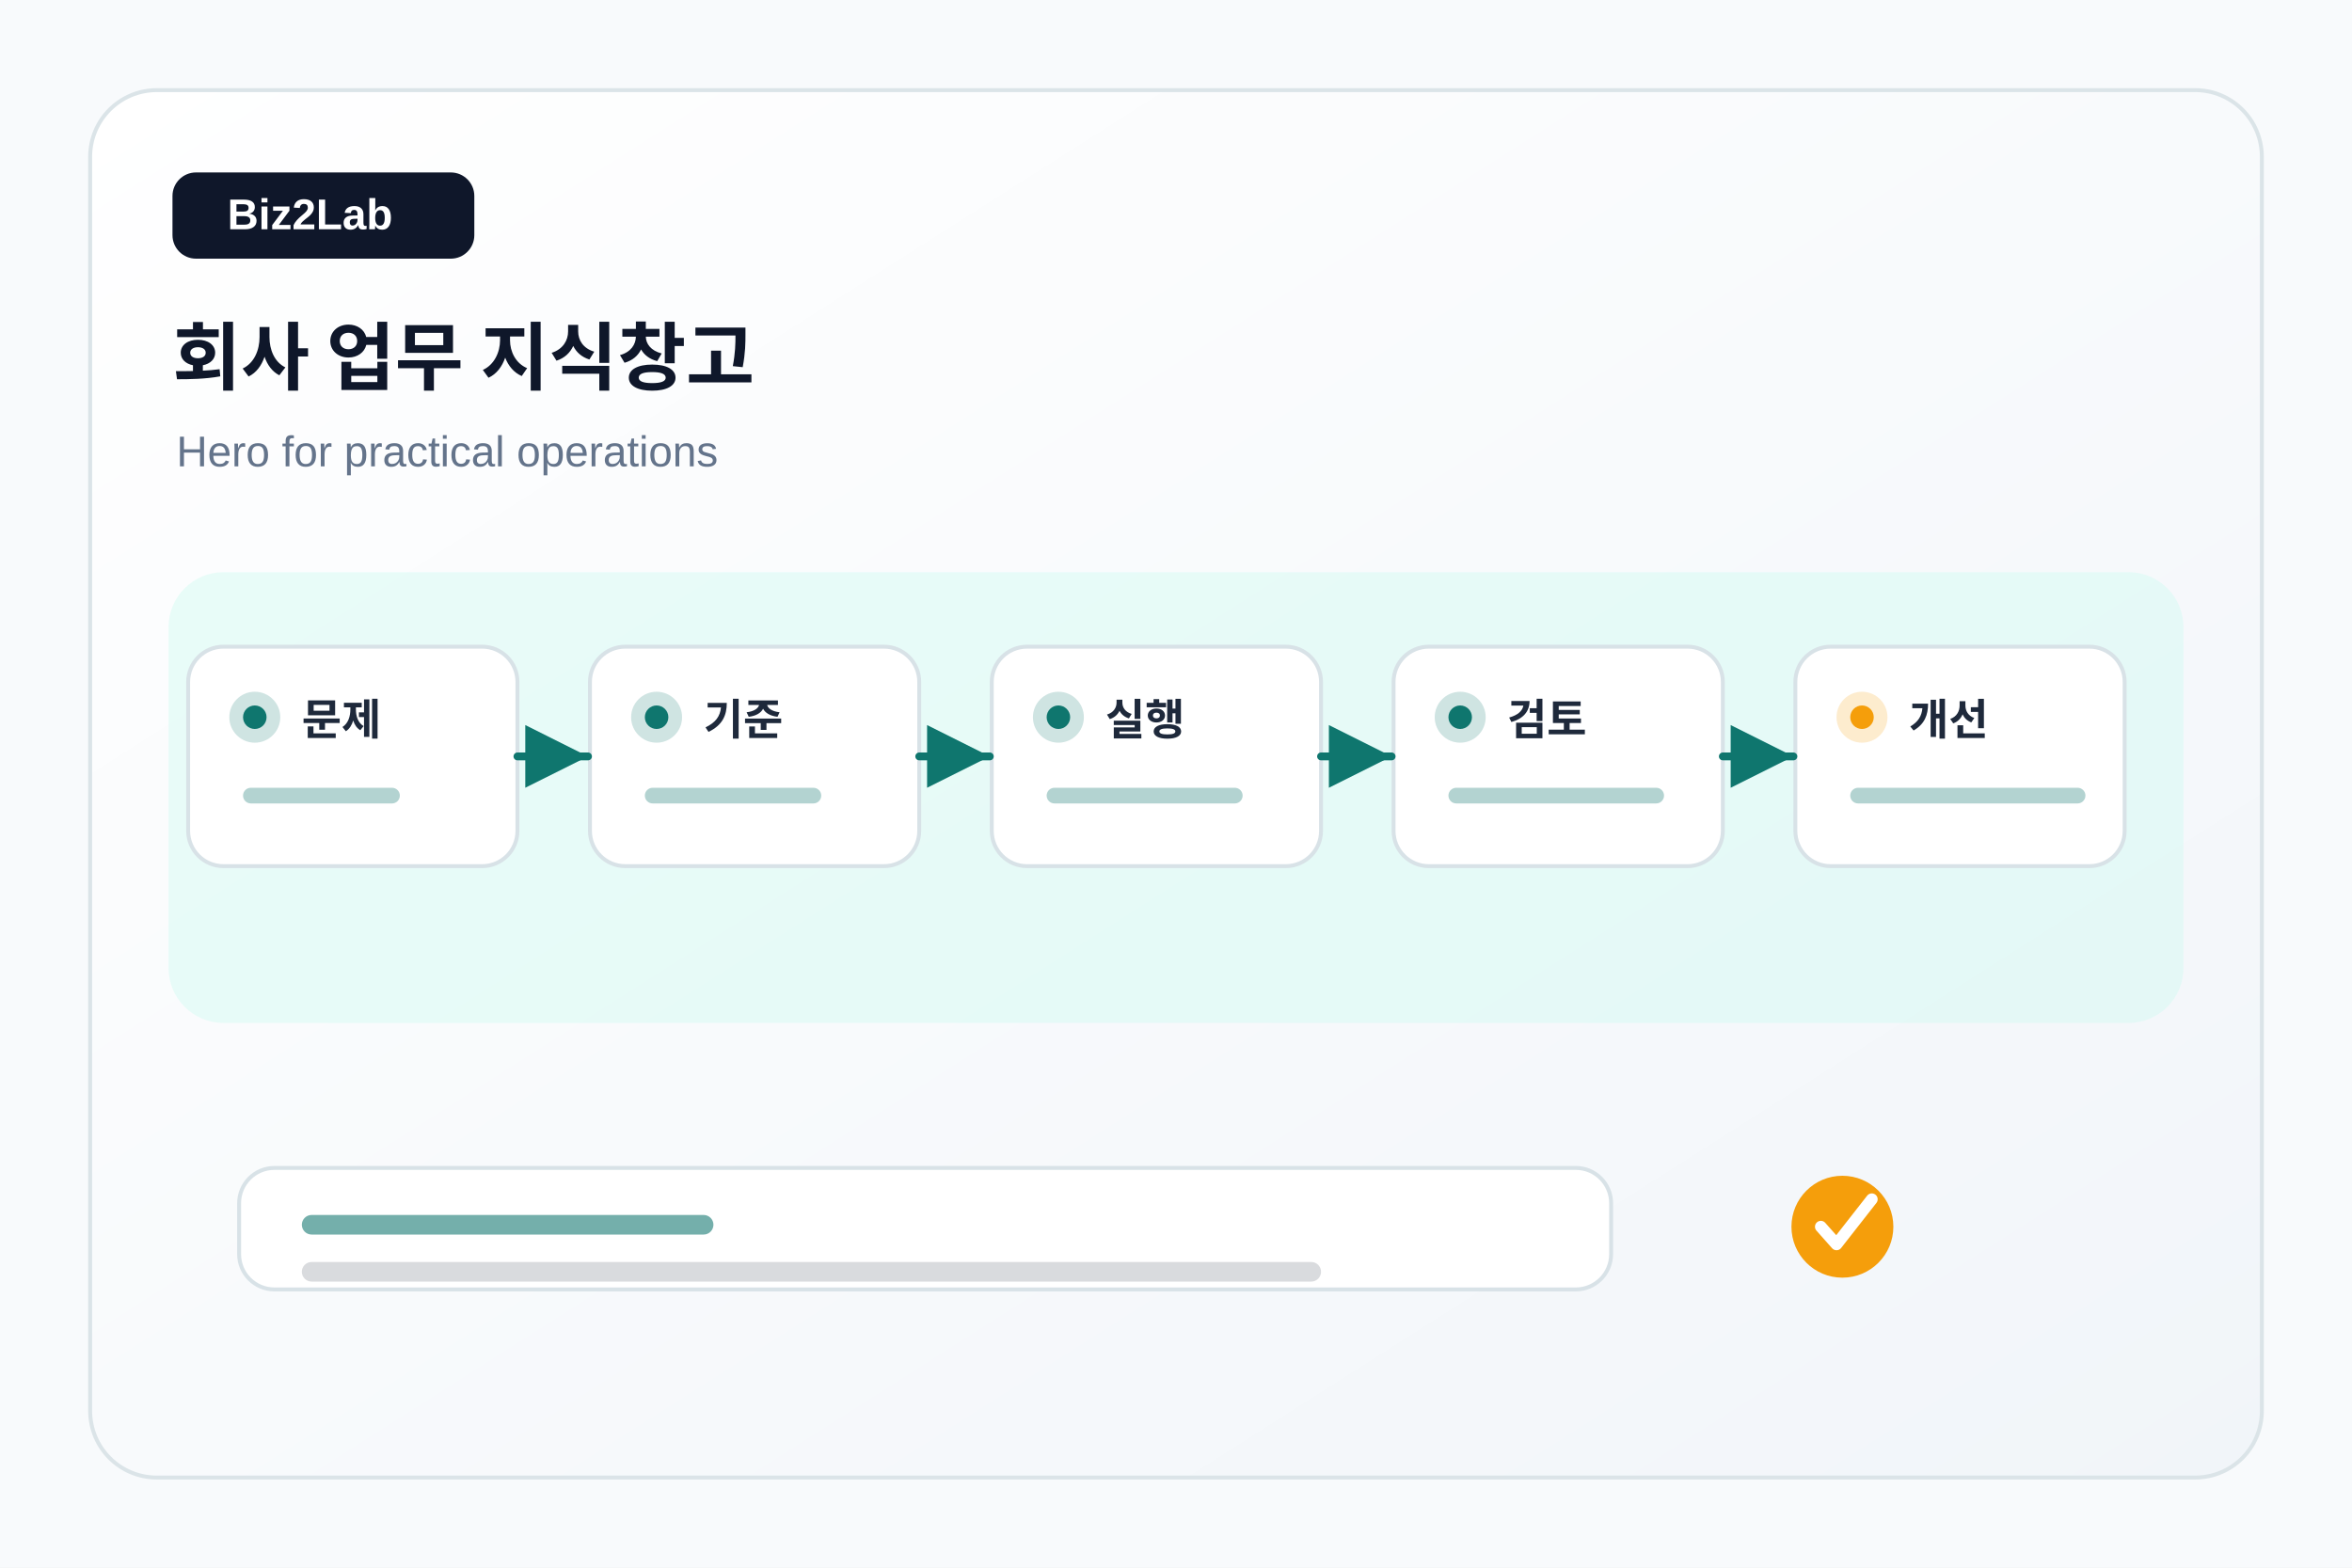
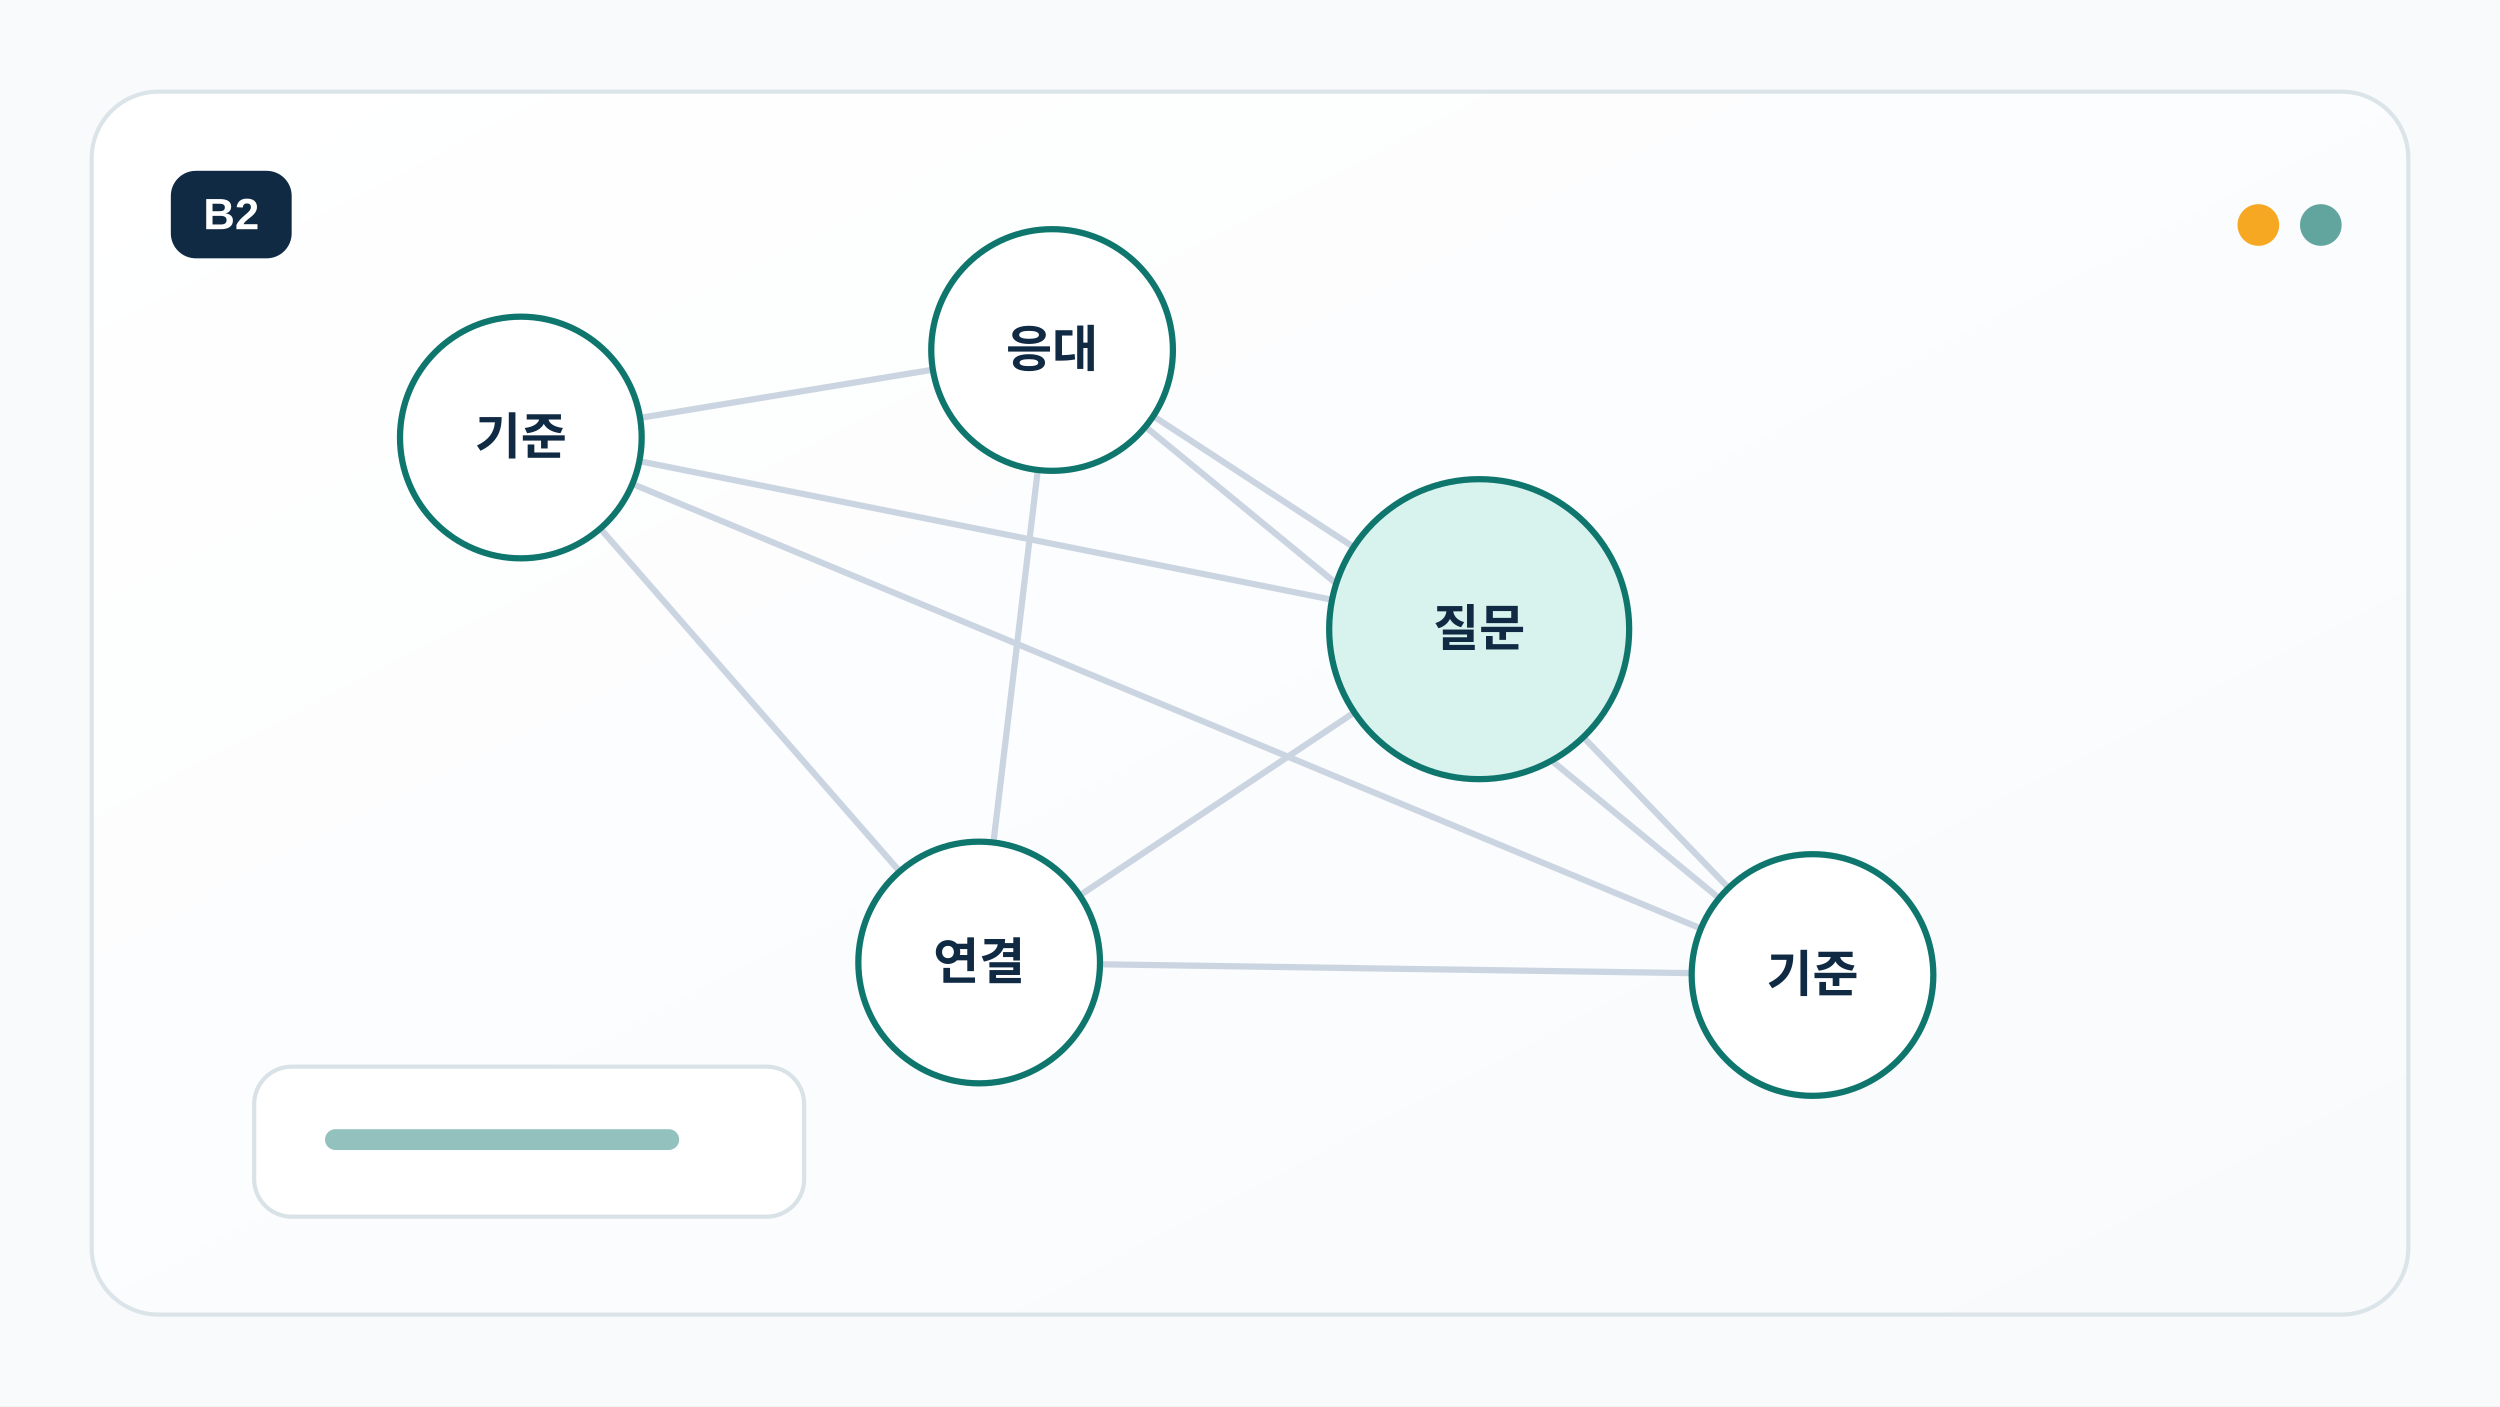
- <svg xmlns="http://www.w3.org/2000/svg" width="1200" height="800" viewBox="0 0 1200 800" role="img">
+ <svg xmlns="http://www.w3.org/2000/svg" width="1200" height="675" viewBox="0 0 1200 675" role="img">
  <defs>
    <marker id="arrow" markerWidth="12" markerHeight="12" refX="10" refY="6" orient="auto" markerUnits="strokeWidth">
      <path d="M2,2 L10,6 L2,10 Z" fill="#0f766e" />
    </marker>
-     <linearGradient id="bg" x1="0" x2="1" y1="0" y2="1">
+     <linearGradient id="panel" x1="0" x2="1" y1="0" y2="1">
      <stop offset="0" stop-color="#ffffff" />
-       <stop offset="1" stop-color="#f1f5f9" />
+       <stop offset="1" stop-color="#f8fafc" />
    </linearGradient>
  </defs>
-   <rect width="1200" height="800" fill="#f8fafc" />
-   <rect x="46" y="46" width="1108" height="708" rx="34" fill="url(#bg)" stroke="#dbe4e8" stroke-width="2" />
-   <rect x="88" y="88" width="154" height="44" rx="12" fill="#0f172a" />
-   <text x="116" y="117" fill="#ffffff" font-family="Arial, sans-serif" font-size="22" font-weight="800">Biz2Lab</text>
-   <text x="88" y="196" fill="#0f172a" font-family="Arial, 'Malgun Gothic', sans-serif" font-size="38" font-weight="800">회사 업무 지식창고</text>
-   <text x="90" y="238" fill="#64748b" font-family="Arial, sans-serif" font-size="22">Hero for practical operations</text>
-   <rect x="86" y="292" width="1028" height="230" rx="28" fill="#ccfbf1" opacity="0.42" />
-   <g>
-     <rect x="96" y="330" width="168" height="112" rx="18" fill="#ffffff" stroke="#d8e2e7" stroke-width="2" />
-     <circle cx="130" cy="366" r="13" fill="#0f766e" opacity="0.2" />
-     <circle cx="130" cy="366" r="6" fill="#0f766e" />
-     <text x="154" y="375" fill="#1e293b" font-family="Arial, 'Malgun Gothic', sans-serif" font-size="22" font-weight="700">문제</text>
-     <rect x="124" y="402" width="80" height="8" rx="4" fill="#0f766e" opacity="0.32" />
+   <rect width="1200" height="675" fill="#f8fafc" />
+   <rect x="44" y="44" width="1112" height="587" rx="32" fill="url(#panel)" stroke="#dbe4e8" stroke-width="2" />
+   <rect x="82" y="82" width="58" height="42" rx="12" fill="#102a43" />
+   <text x="111" y="110" text-anchor="middle" fill="#ffffff" font-family="Arial, 'Malgun Gothic', sans-serif" font-size="21" font-weight="700">B2</text>
+   <g opacity="0.9">
+     <circle cx="1084" cy="108" r="10" fill="#f59e0b" />
+     <circle cx="1114" cy="108" r="10" fill="#0f766e" opacity="0.72" />
  </g>
-   <g>
-     <rect x="301" y="330" width="168" height="112" rx="18" fill="#ffffff" stroke="#d8e2e7" stroke-width="2" />
-     <circle cx="335" cy="366" r="13" fill="#0f766e" opacity="0.2" />
-     <circle cx="335" cy="366" r="6" fill="#0f766e" />
-     <text x="359" y="375" fill="#1e293b" font-family="Arial, 'Malgun Gothic', sans-serif" font-size="22" font-weight="700">기준</text>
-     <rect x="329" y="402" width="90" height="8" rx="4" fill="#0f766e" opacity="0.32" />
+   <g data-family="knowledge-graph">
+     <path d="M250 210 L505 168" stroke="#cbd5e1" stroke-width="3" />
+     <path d="M250 210 L710 302" stroke="#cbd5e1" stroke-width="3" />
+     <path d="M250 210 L470 462" stroke="#cbd5e1" stroke-width="3" />
+     <path d="M250 210 L870 468" stroke="#cbd5e1" stroke-width="3" />
+     <path d="M505 168 L710 302" stroke="#cbd5e1" stroke-width="3" />
+     <path d="M505 168 L470 462" stroke="#cbd5e1" stroke-width="3" />
+     <path d="M505 168 L870 468" stroke="#cbd5e1" stroke-width="3" />
+     <path d="M710 302 L470 462" stroke="#cbd5e1" stroke-width="3" />
+     <path d="M710 302 L870 468" stroke="#cbd5e1" stroke-width="3" />
+     <path d="M470 462 L870 468" stroke="#cbd5e1" stroke-width="3" />
+     <g>
+       <circle cx="250" cy="210" r="58" fill="#ffffff" stroke="#0f766e" stroke-width="3" />
+       <text x="250" y="218" text-anchor="middle" fill="#102a43" font-family="Arial, 'Malgun Gothic', sans-serif" font-size="24" font-weight="700">기준</text>
+     </g>
+     <g>
+       <circle cx="505" cy="168" r="58" fill="#ffffff" stroke="#0f766e" stroke-width="3" />
+       <text x="505" y="176" text-anchor="middle" fill="#102a43" font-family="Arial, 'Malgun Gothic', sans-serif" font-size="24" font-weight="700">응대</text>
+     </g>
+     <g>
+       <circle cx="710" cy="302" r="72" fill="#d8f3ee" stroke="#0f766e" stroke-width="3" />
+       <text x="710" y="310" text-anchor="middle" fill="#102a43" font-family="Arial, 'Malgun Gothic', sans-serif" font-size="24" font-weight="700">질문</text>
+     </g>
+     <g>
+       <circle cx="470" cy="462" r="58" fill="#ffffff" stroke="#0f766e" stroke-width="3" />
+       <text x="470" y="470" text-anchor="middle" fill="#102a43" font-family="Arial, 'Malgun Gothic', sans-serif" font-size="24" font-weight="700">연결</text>
+     </g>
+     <g>
+       <circle cx="870" cy="468" r="58" fill="#ffffff" stroke="#0f766e" stroke-width="3" />
+       <text x="870" y="476" text-anchor="middle" fill="#102a43" font-family="Arial, 'Malgun Gothic', sans-serif" font-size="24" font-weight="700">기준</text>
+     </g>
+     <rect x="122" y="512" width="264" height="72" rx="18" fill="#ffffff" stroke="#d8e2e7" stroke-width="2" />
+     <rect x="156" y="542" width="170" height="10" rx="5" fill="#0f766e" opacity="0.45" />
  </g>
-   <g>
-     <rect x="506" y="330" width="168" height="112" rx="18" fill="#ffffff" stroke="#d8e2e7" stroke-width="2" />
-     <circle cx="540" cy="366" r="13" fill="#0f766e" opacity="0.2" />
-     <circle cx="540" cy="366" r="6" fill="#0f766e" />
-     <text x="564" y="375" fill="#1e293b" font-family="Arial, 'Malgun Gothic', sans-serif" font-size="22" font-weight="700">실행</text>
-     <rect x="534" y="402" width="100" height="8" rx="4" fill="#0f766e" opacity="0.32" />
-   </g>
-   <g>
-     <rect x="711" y="330" width="168" height="112" rx="18" fill="#ffffff" stroke="#d8e2e7" stroke-width="2" />
-     <circle cx="745" cy="366" r="13" fill="#0f766e" opacity="0.2" />
-     <circle cx="745" cy="366" r="6" fill="#0f766e" />
-     <text x="769" y="375" fill="#1e293b" font-family="Arial, 'Malgun Gothic', sans-serif" font-size="22" font-weight="700">검토</text>
-     <rect x="739" y="402" width="110" height="8" rx="4" fill="#0f766e" opacity="0.32" />
-   </g>
-   <g>
-     <rect x="916" y="330" width="168" height="112" rx="18" fill="#ffffff" stroke="#d8e2e7" stroke-width="2" />
-     <circle cx="950" cy="366" r="13" fill="#f59e0b" opacity="0.2" />
-     <circle cx="950" cy="366" r="6" fill="#f59e0b" />
-     <text x="974" y="375" fill="#1e293b" font-family="Arial, 'Malgun Gothic', sans-serif" font-size="22" font-weight="700">개선</text>
-     <rect x="944" y="402" width="120" height="8" rx="4" fill="#0f766e" opacity="0.32" />
-   </g>
-   <path d="M 264 386 C 276 386, 288 386, 300 386" stroke="#0f766e" stroke-width="4" fill="none" stroke-linecap="round" marker-end="url(#arrow)" />
-   <path d="M 469 386 C 481 386, 493 386, 505 386" stroke="#0f766e" stroke-width="4" fill="none" stroke-linecap="round" marker-end="url(#arrow)" />
-   <path d="M 674 386 C 686 386, 698 386, 710 386" stroke="#0f766e" stroke-width="4" fill="none" stroke-linecap="round" marker-end="url(#arrow)" />
-   <path d="M 879 386 C 891 386, 903 386, 915 386" stroke="#0f766e" stroke-width="4" fill="none" stroke-linecap="round" marker-end="url(#arrow)" />
-   <rect x="122" y="596" width="700" height="62" rx="18" fill="#ffffff" stroke="#d8e2e7" stroke-width="2" />
-   <rect x="154" y="620" width="210" height="10" rx="5" fill="#0f766e" opacity="0.58" />
-   <rect x="154" y="644" width="520" height="10" rx="5" fill="#0f172a" opacity="0.16" />
-   <circle cx="940" cy="626" r="26" fill="#f59e0b" />
-   <path d="M929 626 l8 9 l18 -23" fill="none" stroke="#ffffff" stroke-width="6" stroke-linecap="round" stroke-linejoin="round" />
</svg>
